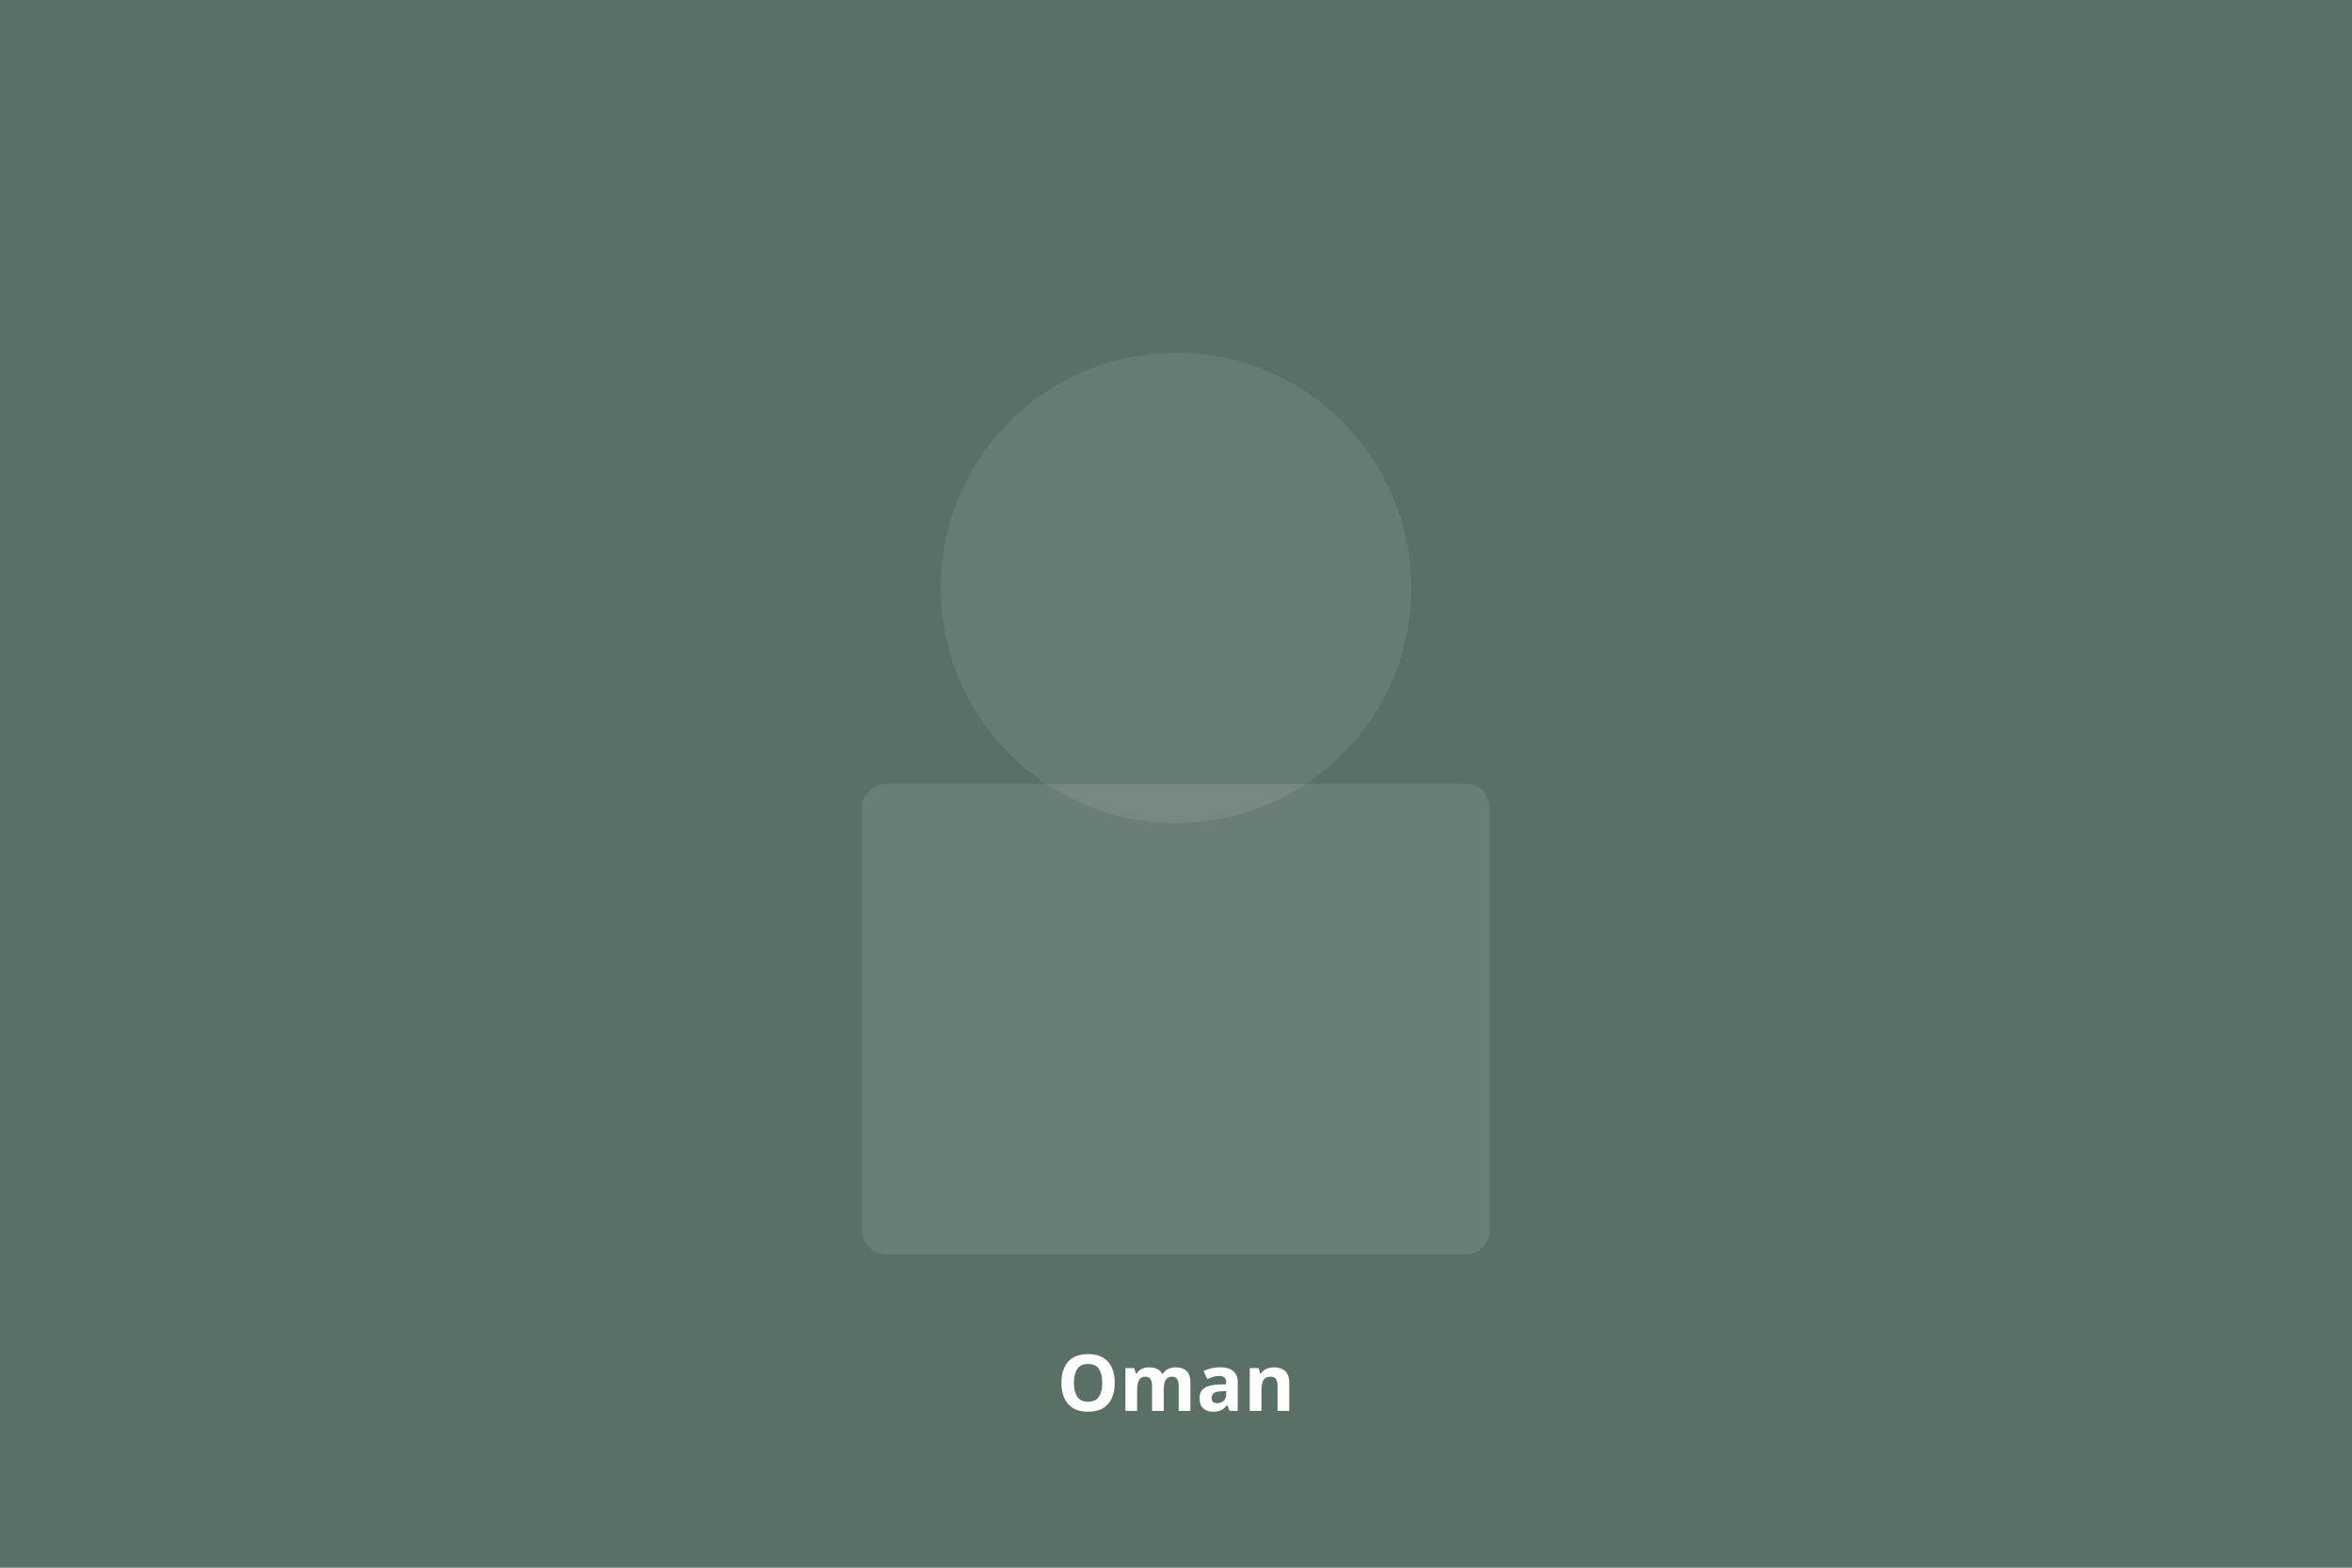
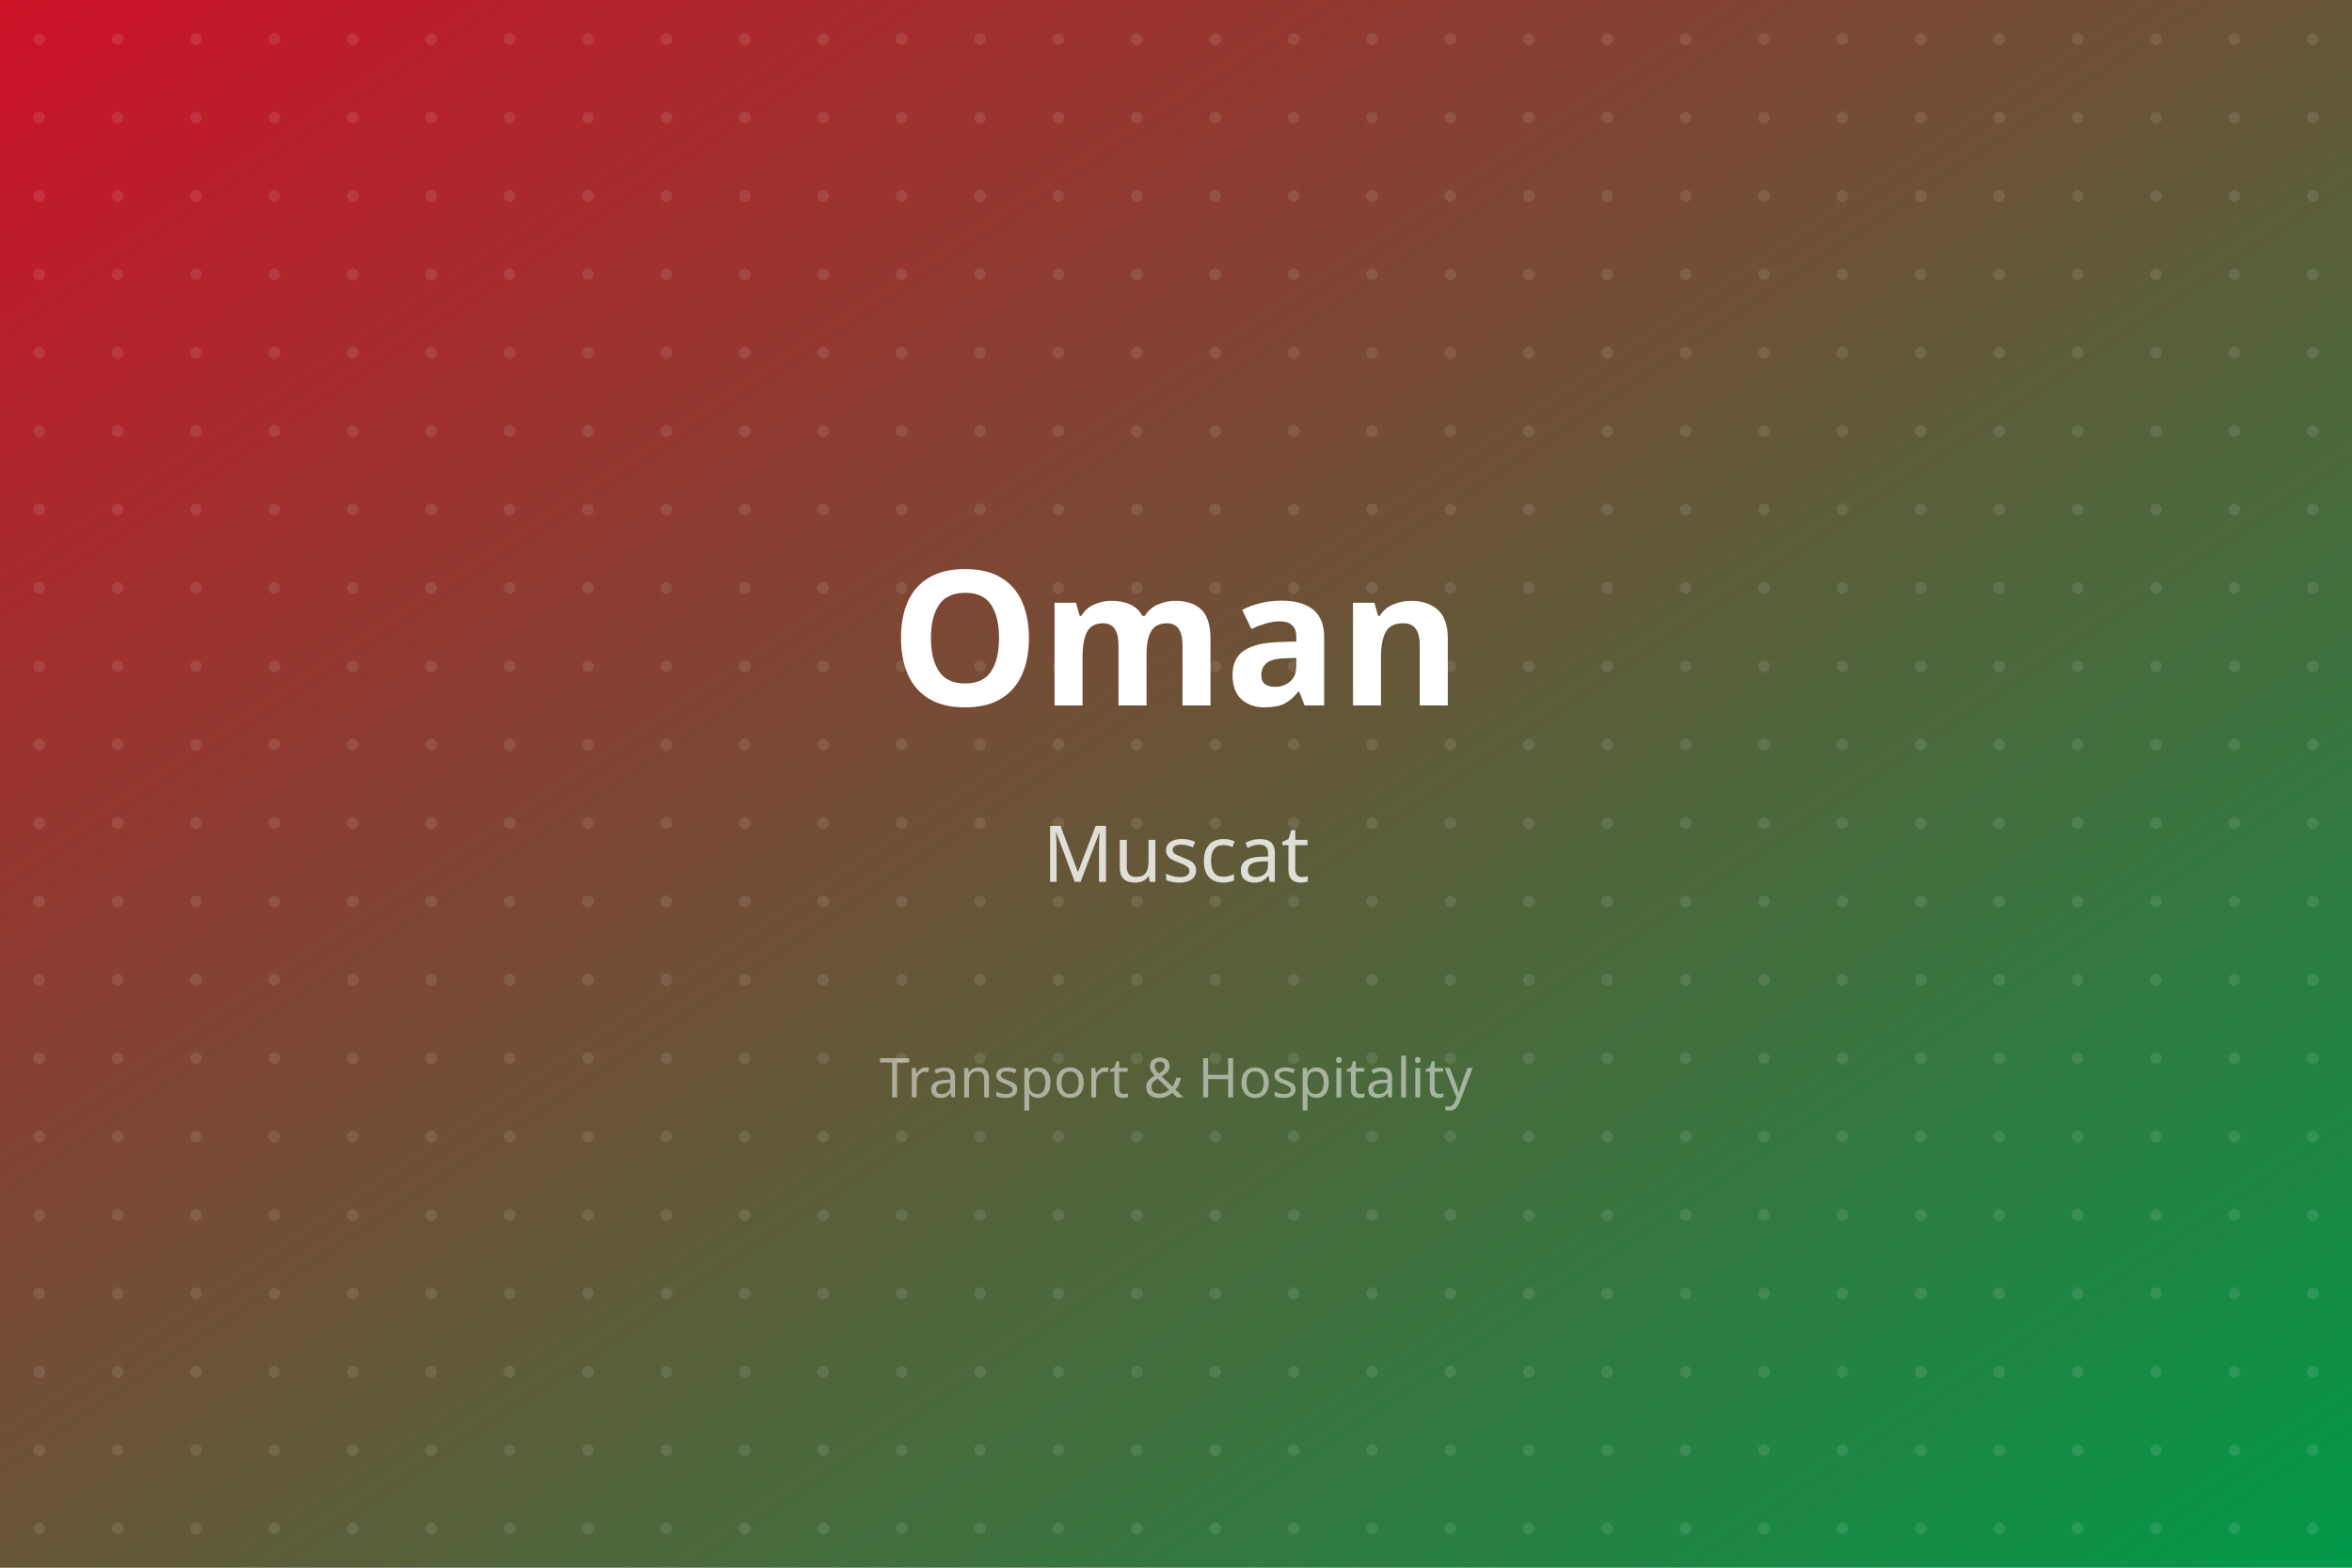
<svg xmlns="http://www.w3.org/2000/svg" width="600" height="400" viewBox="0 0 600 400">
-   <rect width="600" height="400" fill="#5b7065" />
-   <circle cx="300" cy="150" r="60" fill="rgba(255,255,255,0.08)" />
-   <rect x="220" y="200" width="160" height="120" rx="6" fill="rgba(255,255,255,0.1)" />
-   <text x="300" y="360" font-family="sans-serif" font-size="20" fill="#fff" text-anchor="middle" font-weight="bold">Oman</text>
+   <defs>
+     <linearGradient id="g" x1="0%" y1="0%" x2="100%" y2="100%">
+       <stop offset="0%" style="stop-color:#ce1126" />
+       <stop offset="100%" style="stop-color:#009a49" />
+     </linearGradient>
+     <pattern id="dots" patternUnits="userSpaceOnUse" width="20" height="20">
+       <circle cx="10" cy="10" r="1.5" fill="rgba(255,255,255,.1)" />
+     </pattern>
+   </defs>
+   <rect width="600" height="400" fill="url(#g)" />
+   <rect width="600" height="400" fill="url(#dots)" />
+   <rect x="0" y="0" width="600" height="400" fill="none" />
+   <text x="300" y="180" text-anchor="middle" fill="white" font-size="48" font-weight="bold" font-family="sans-serif">Oman</text>
+   <text x="300" y="225" text-anchor="middle" fill="rgba(255,255,255,.8)" font-size="20" font-family="sans-serif">Muscat</text>
+   <text x="300" y="280" text-anchor="middle" fill="rgba(255,255,255,.5)" font-size="14" font-family="sans-serif">Transport &amp; Hospitality</text>
</svg>
